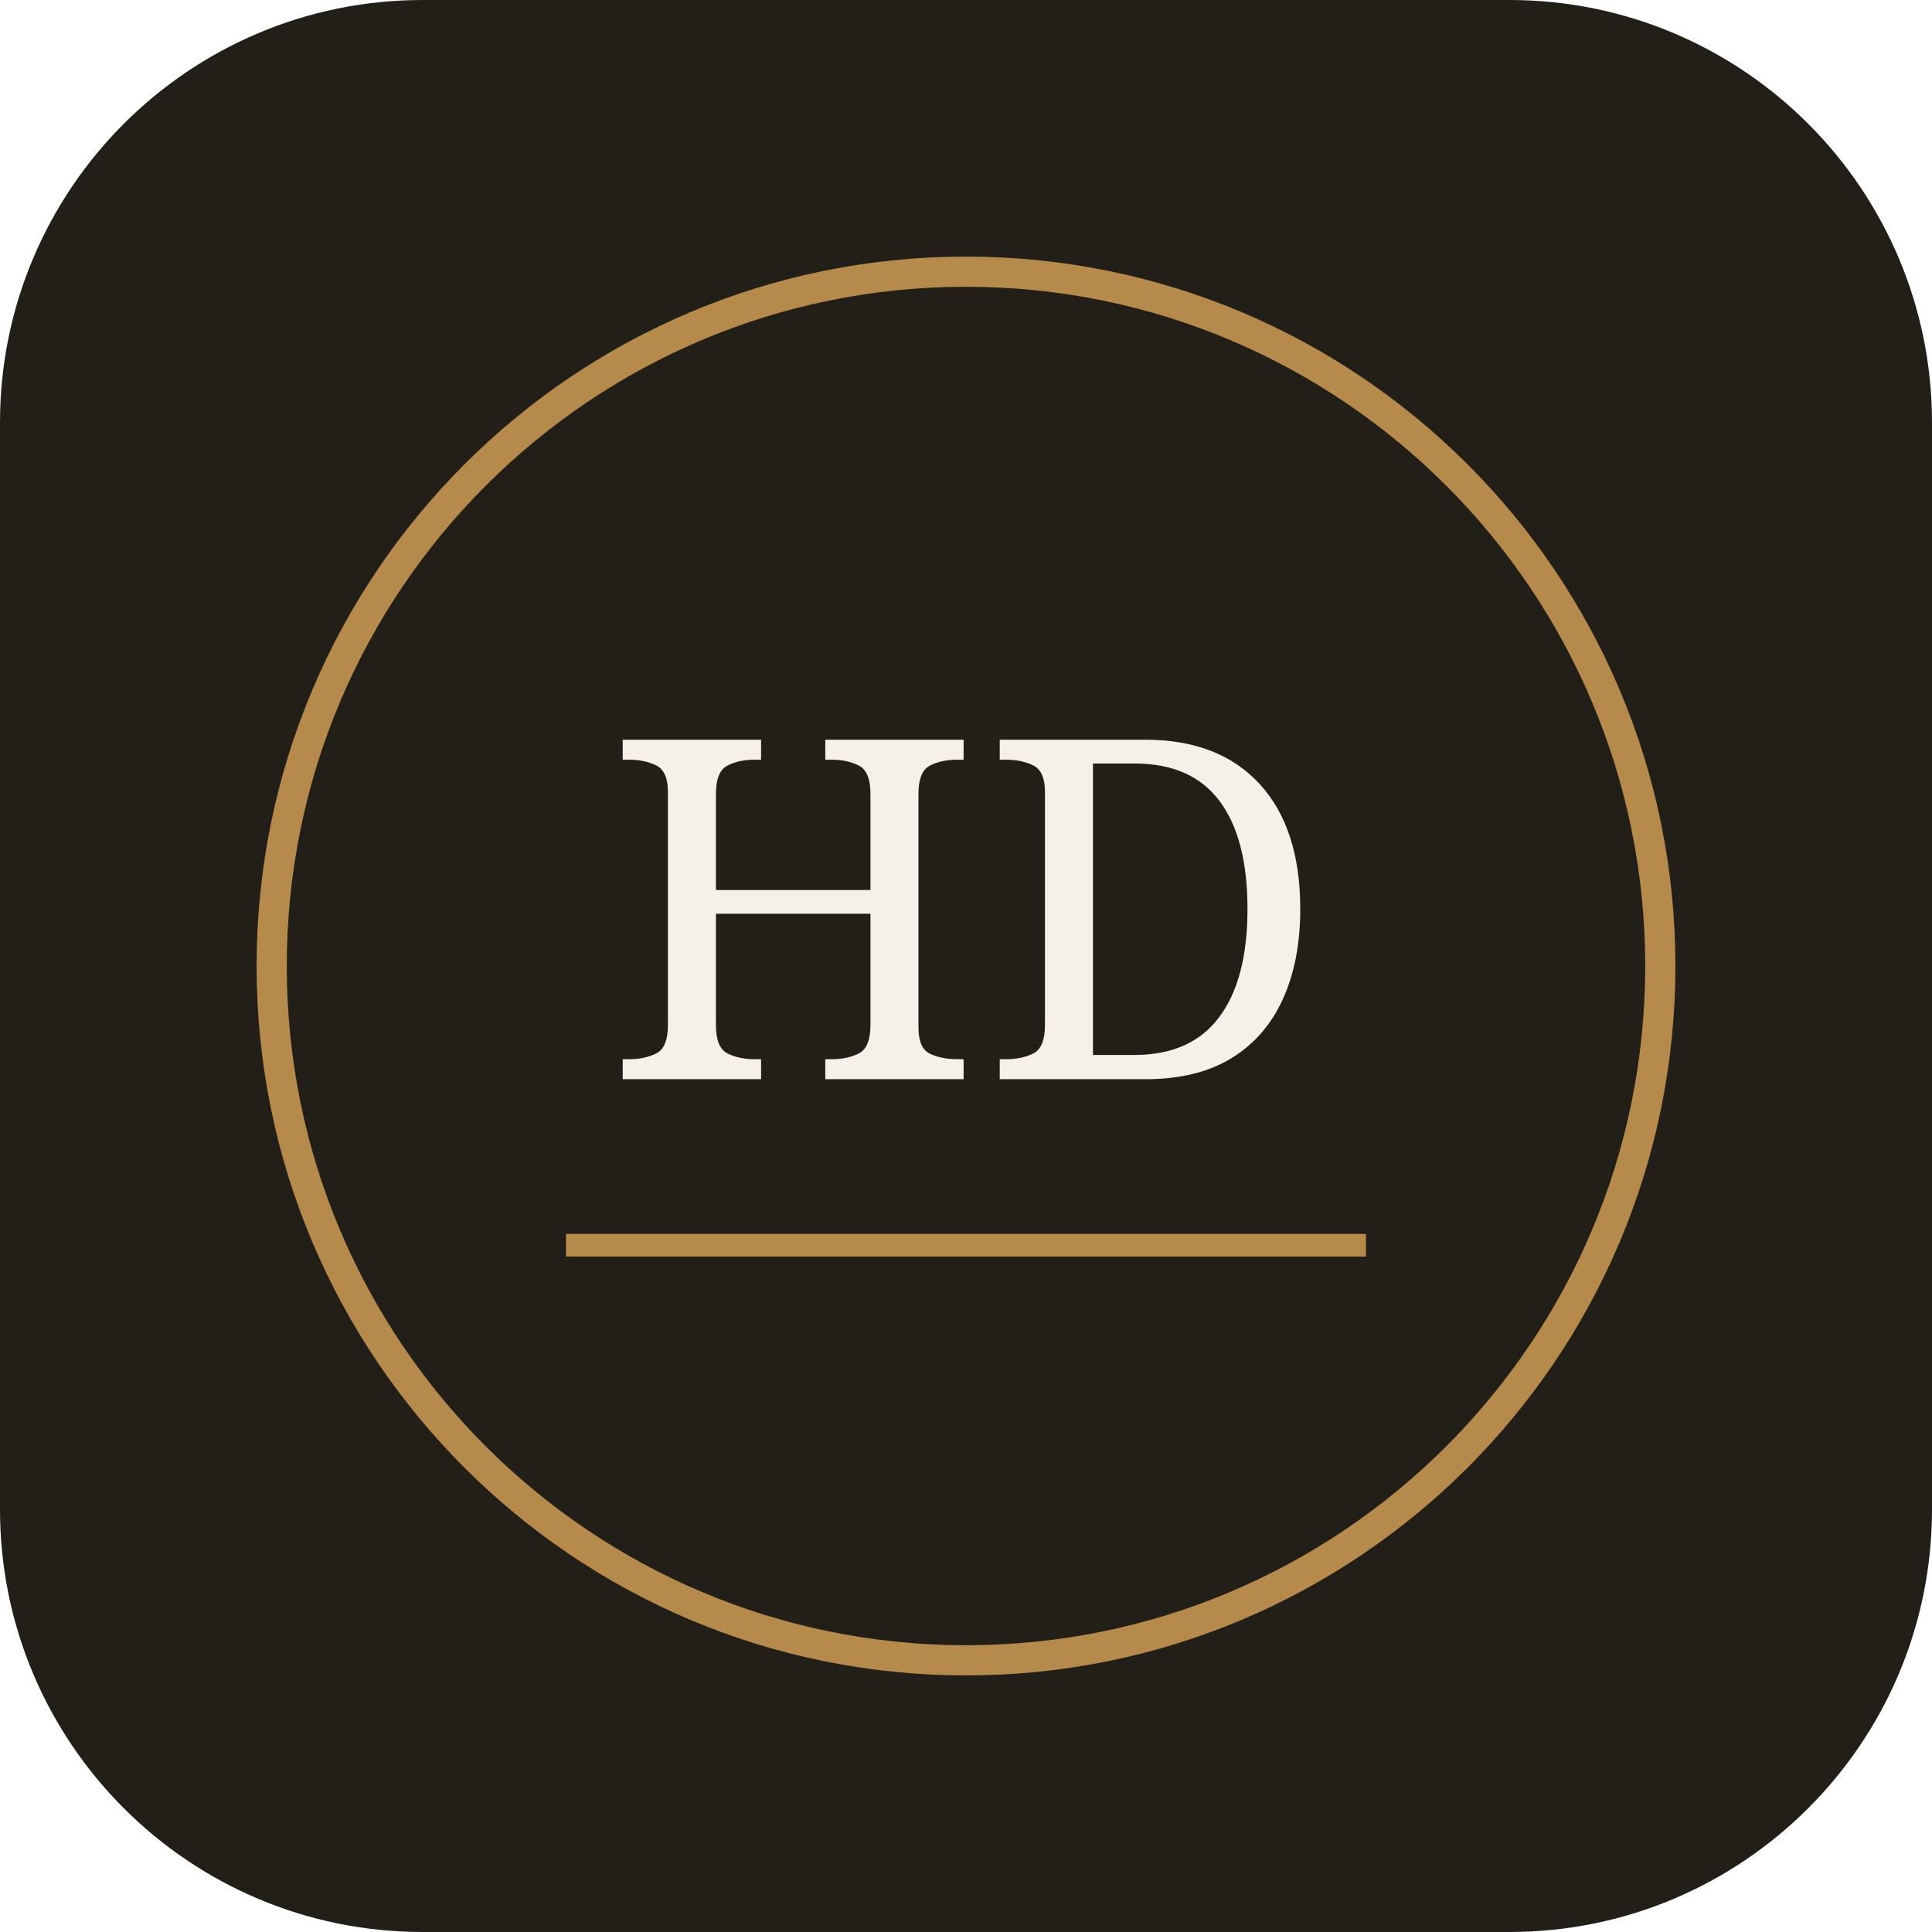
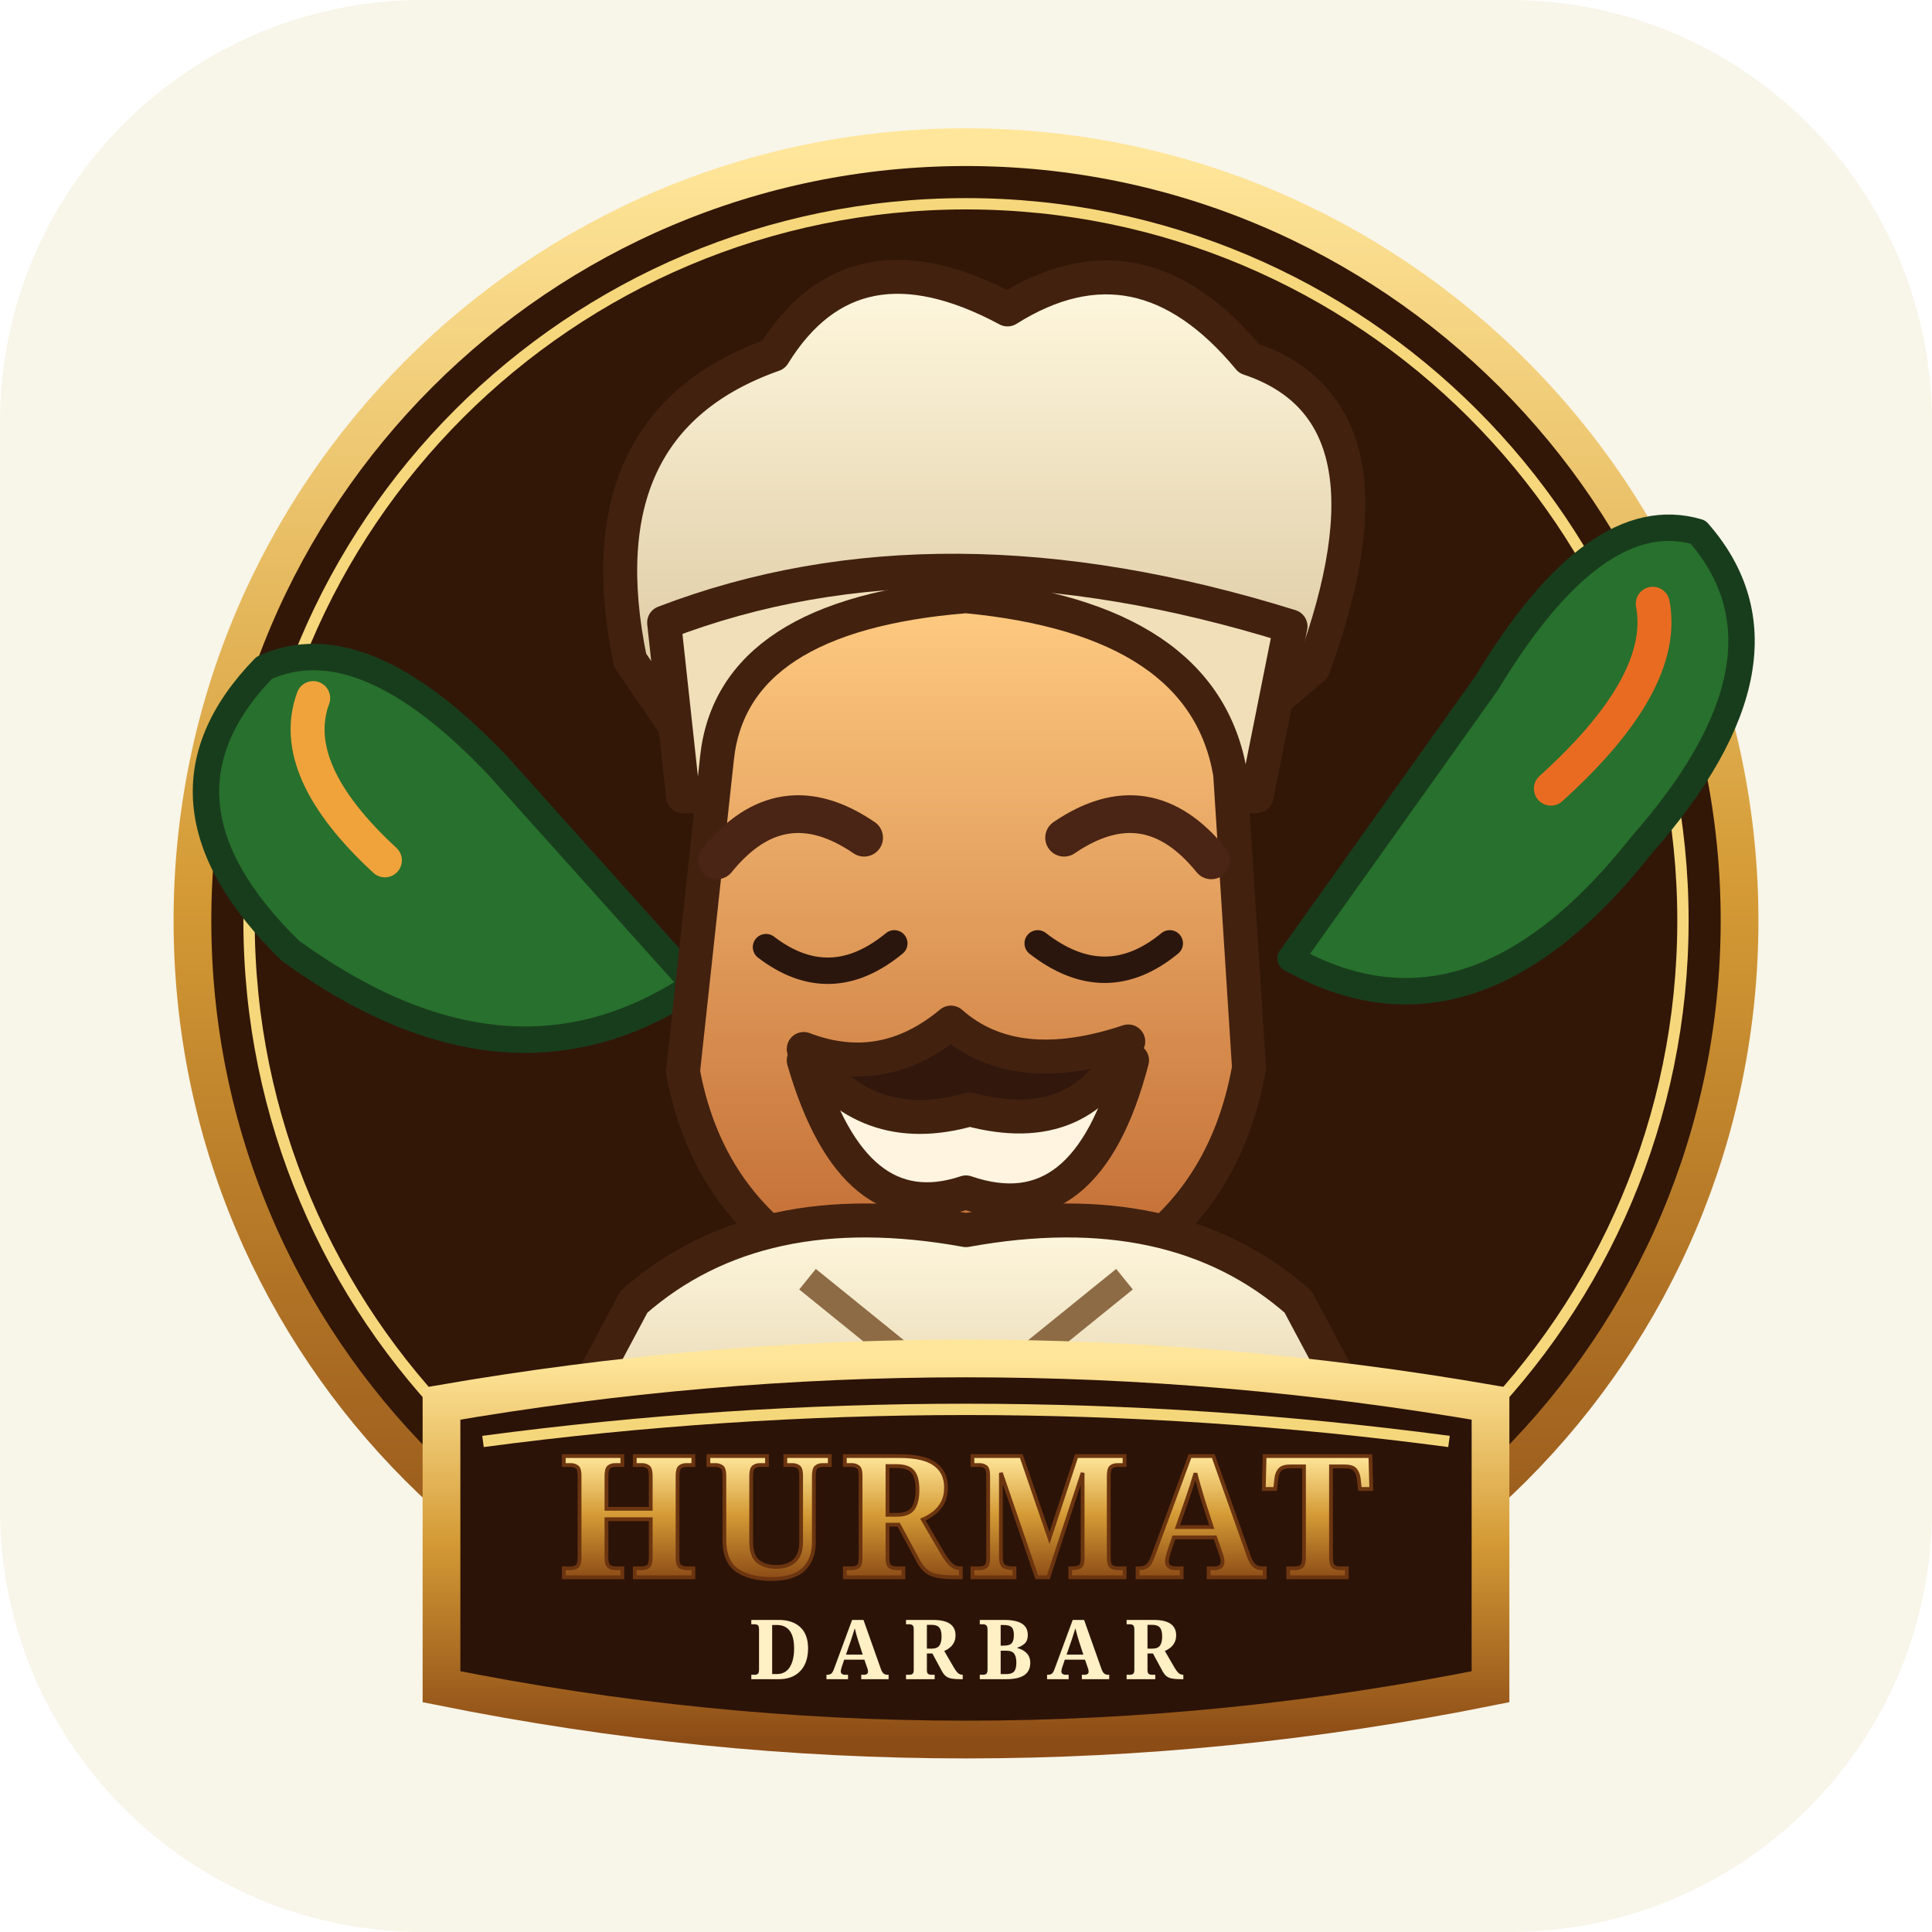
- <svg xmlns="http://www.w3.org/2000/svg" viewBox="0 0 512 512">
-   <rect width="512" height="512" rx="112" fill="#211f18" />
-   <circle cx="256" cy="256" r="184" fill="none" stroke="#b58a4b" stroke-width="8" />
-   <text x="256" y="286" fill="#f5f1e8" font-family="Georgia,serif" font-size="126" text-anchor="middle">HD</text>
-   <path d="M150 330h212" stroke="#b58a4b" stroke-width="6" />
+ <svg xmlns="http://www.w3.org/2000/svg" viewBox="0 0 512 512" role="img" aria-labelledby="title">
+   <defs>
+     <linearGradient id="gold" x2="0" y2="1">
+       <stop stop-color="#ffe69a" />
+       <stop offset=".48" stop-color="#d49a35" />
+       <stop offset="1" stop-color="#8c4c16" />
+     </linearGradient>
+     <linearGradient id="cream" x2="0" y2="1">
+       <stop stop-color="#fff8df" />
+       <stop offset="1" stop-color="#d9c49a" />
+     </linearGradient>
+     <linearGradient id="skin" x2="0" y2="1">
+       <stop stop-color="#ffcb82" />
+       <stop offset="1" stop-color="#bd642d" />
+     </linearGradient>
+   </defs>
+   <rect width="512" height="512" rx="112" fill="#f8f5e9" />
+   <circle cx="256" cy="244" r="205" fill="#321707" stroke="url(#gold)" stroke-width="10" />
+   <circle cx="256" cy="244" r="190" fill="none" stroke="#f6d77b" stroke-width="3" />
+   <g fill="#28702d" stroke="#183d1c" stroke-width="7" stroke-linejoin="round">
+     <path d="M77 252Q36 212 70 177Q96 165 132 203L184 261Q135 294 77 252Z" />
+     <path d="M435 224Q479 174 450 141Q423 133 394 181L342 254Q390 281 435 224Z" />
+   </g>
+   <path d="M102 228Q76 204 83 185" fill="none" stroke="#f0a33b" stroke-width="9" stroke-linecap="round" />
+   <path d="M411 209Q442 181 438 160" fill="none" stroke="#e96b22" stroke-width="9" stroke-linecap="round" />
+   <g stroke="#42210f" stroke-width="9" stroke-linejoin="round">
+     <path d="M167 175Q154 112 205 94Q226 60 267 82Q302 60 331 95Q373 109 348 177L328 194H180Z" fill="url(#cream)" />
+     <path d="M176 165Q249 137 342 166L333 211H181Z" fill="#f0dfb8" />
+     <path d="M190 201Q194 163 256 158Q319 164 326 205L331 283Q321 339 256 349Q191 338 181 284Z" fill="url(#skin)" />
+     <path d="M190 228Q207 207 229 222M282 222Q304 207 321 228" fill="none" stroke="#4a2414" stroke-width="10" stroke-linecap="round" />
+     <path d="M203 251Q220 264 237 250M275 250Q293 264 310 250" fill="none" stroke="#2b160d" stroke-width="7" stroke-linecap="round" />
+     <path d="M213 281Q256 305 300 281Q288 327 256 316Q226 326 213 281Z" fill="#fff4df" />
+     <path d="M213 278Q234 286 252 271Q269 286 299 276Q287 302 257 294Q229 302 213 278Z" fill="#32170d" />
+     <path d="M168 345Q201 316 256 326Q311 316 344 345L376 405H136Z" fill="url(#cream)" />
+     <path d="M214 339L256 373L298 339" fill="none" stroke="#8d6b45" stroke-width="7" />
+   </g>
+   <path d="M117 372Q256 348 395 372L395 447Q256 475 117 447Z" fill="#2c1308" stroke="url(#gold)" stroke-width="10" />
+   <path d="M128 382Q256 365 384 382" fill="none" stroke="#f5d77b" stroke-width="3" />
+   <text x="256" y="418" text-anchor="middle" font-family="Georgia,serif" font-size="45" font-weight="bold" letter-spacing="2" fill="url(#gold)" stroke="#6c3510" stroke-width="1">HURMAT</text>
+   <text x="256" y="445" text-anchor="middle" font-family="Georgia,serif" font-size="22" font-weight="bold" letter-spacing="4" fill="#fff0c5">DARBAR</text>
</svg>
